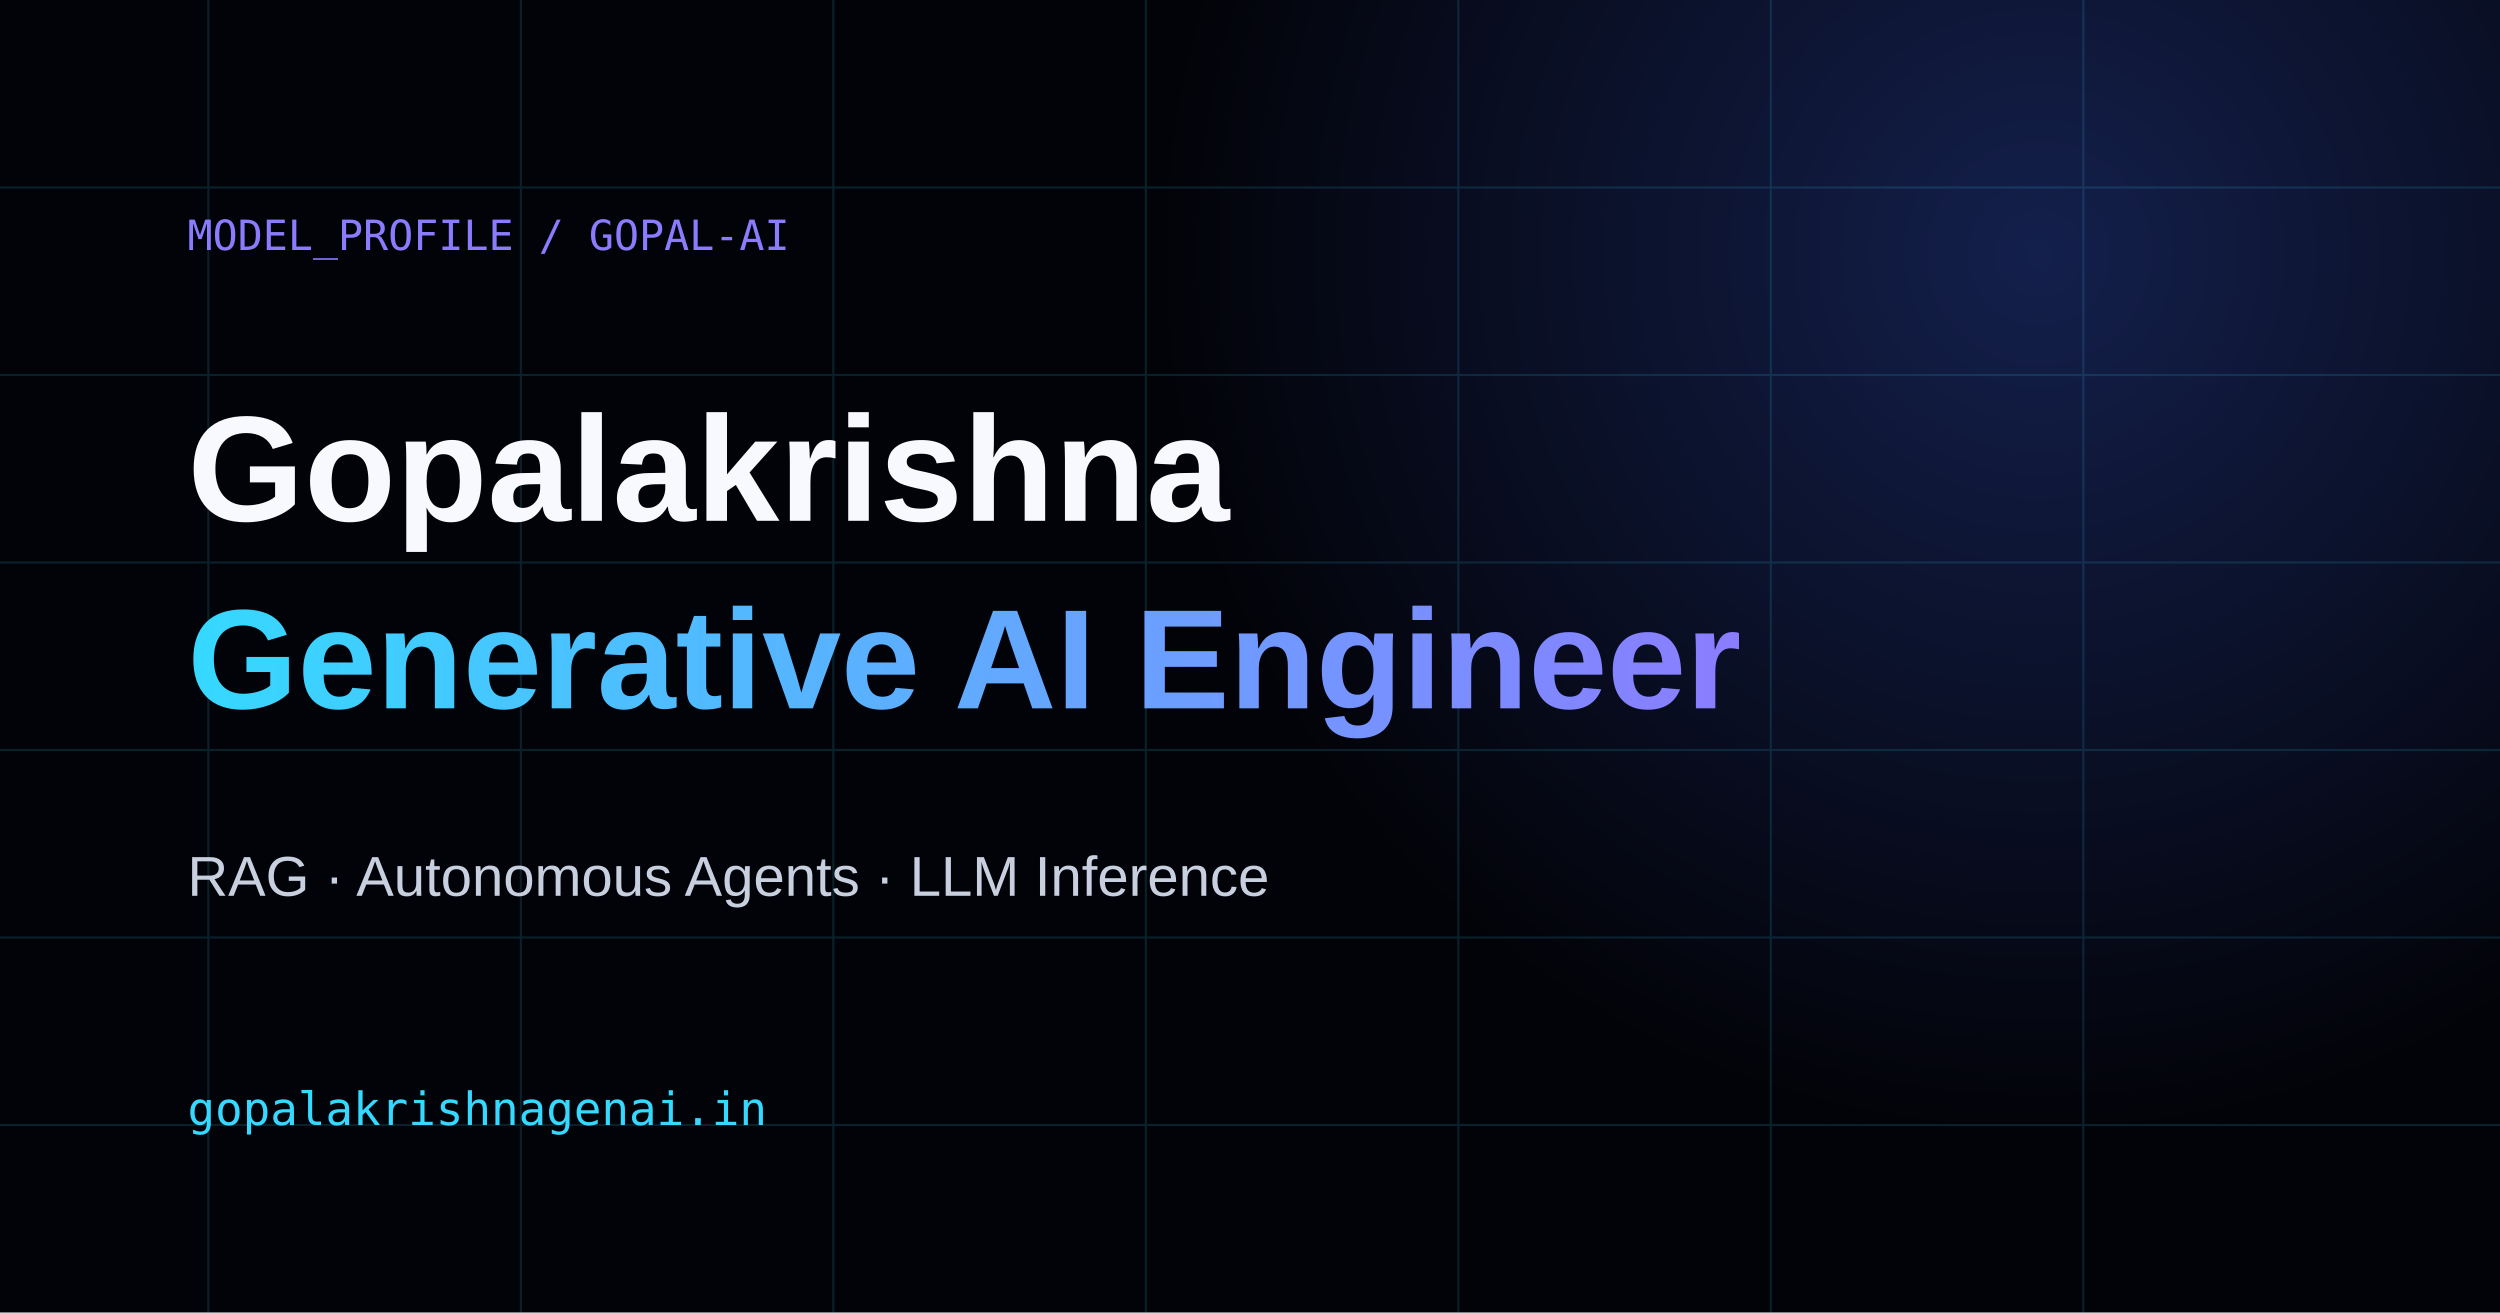
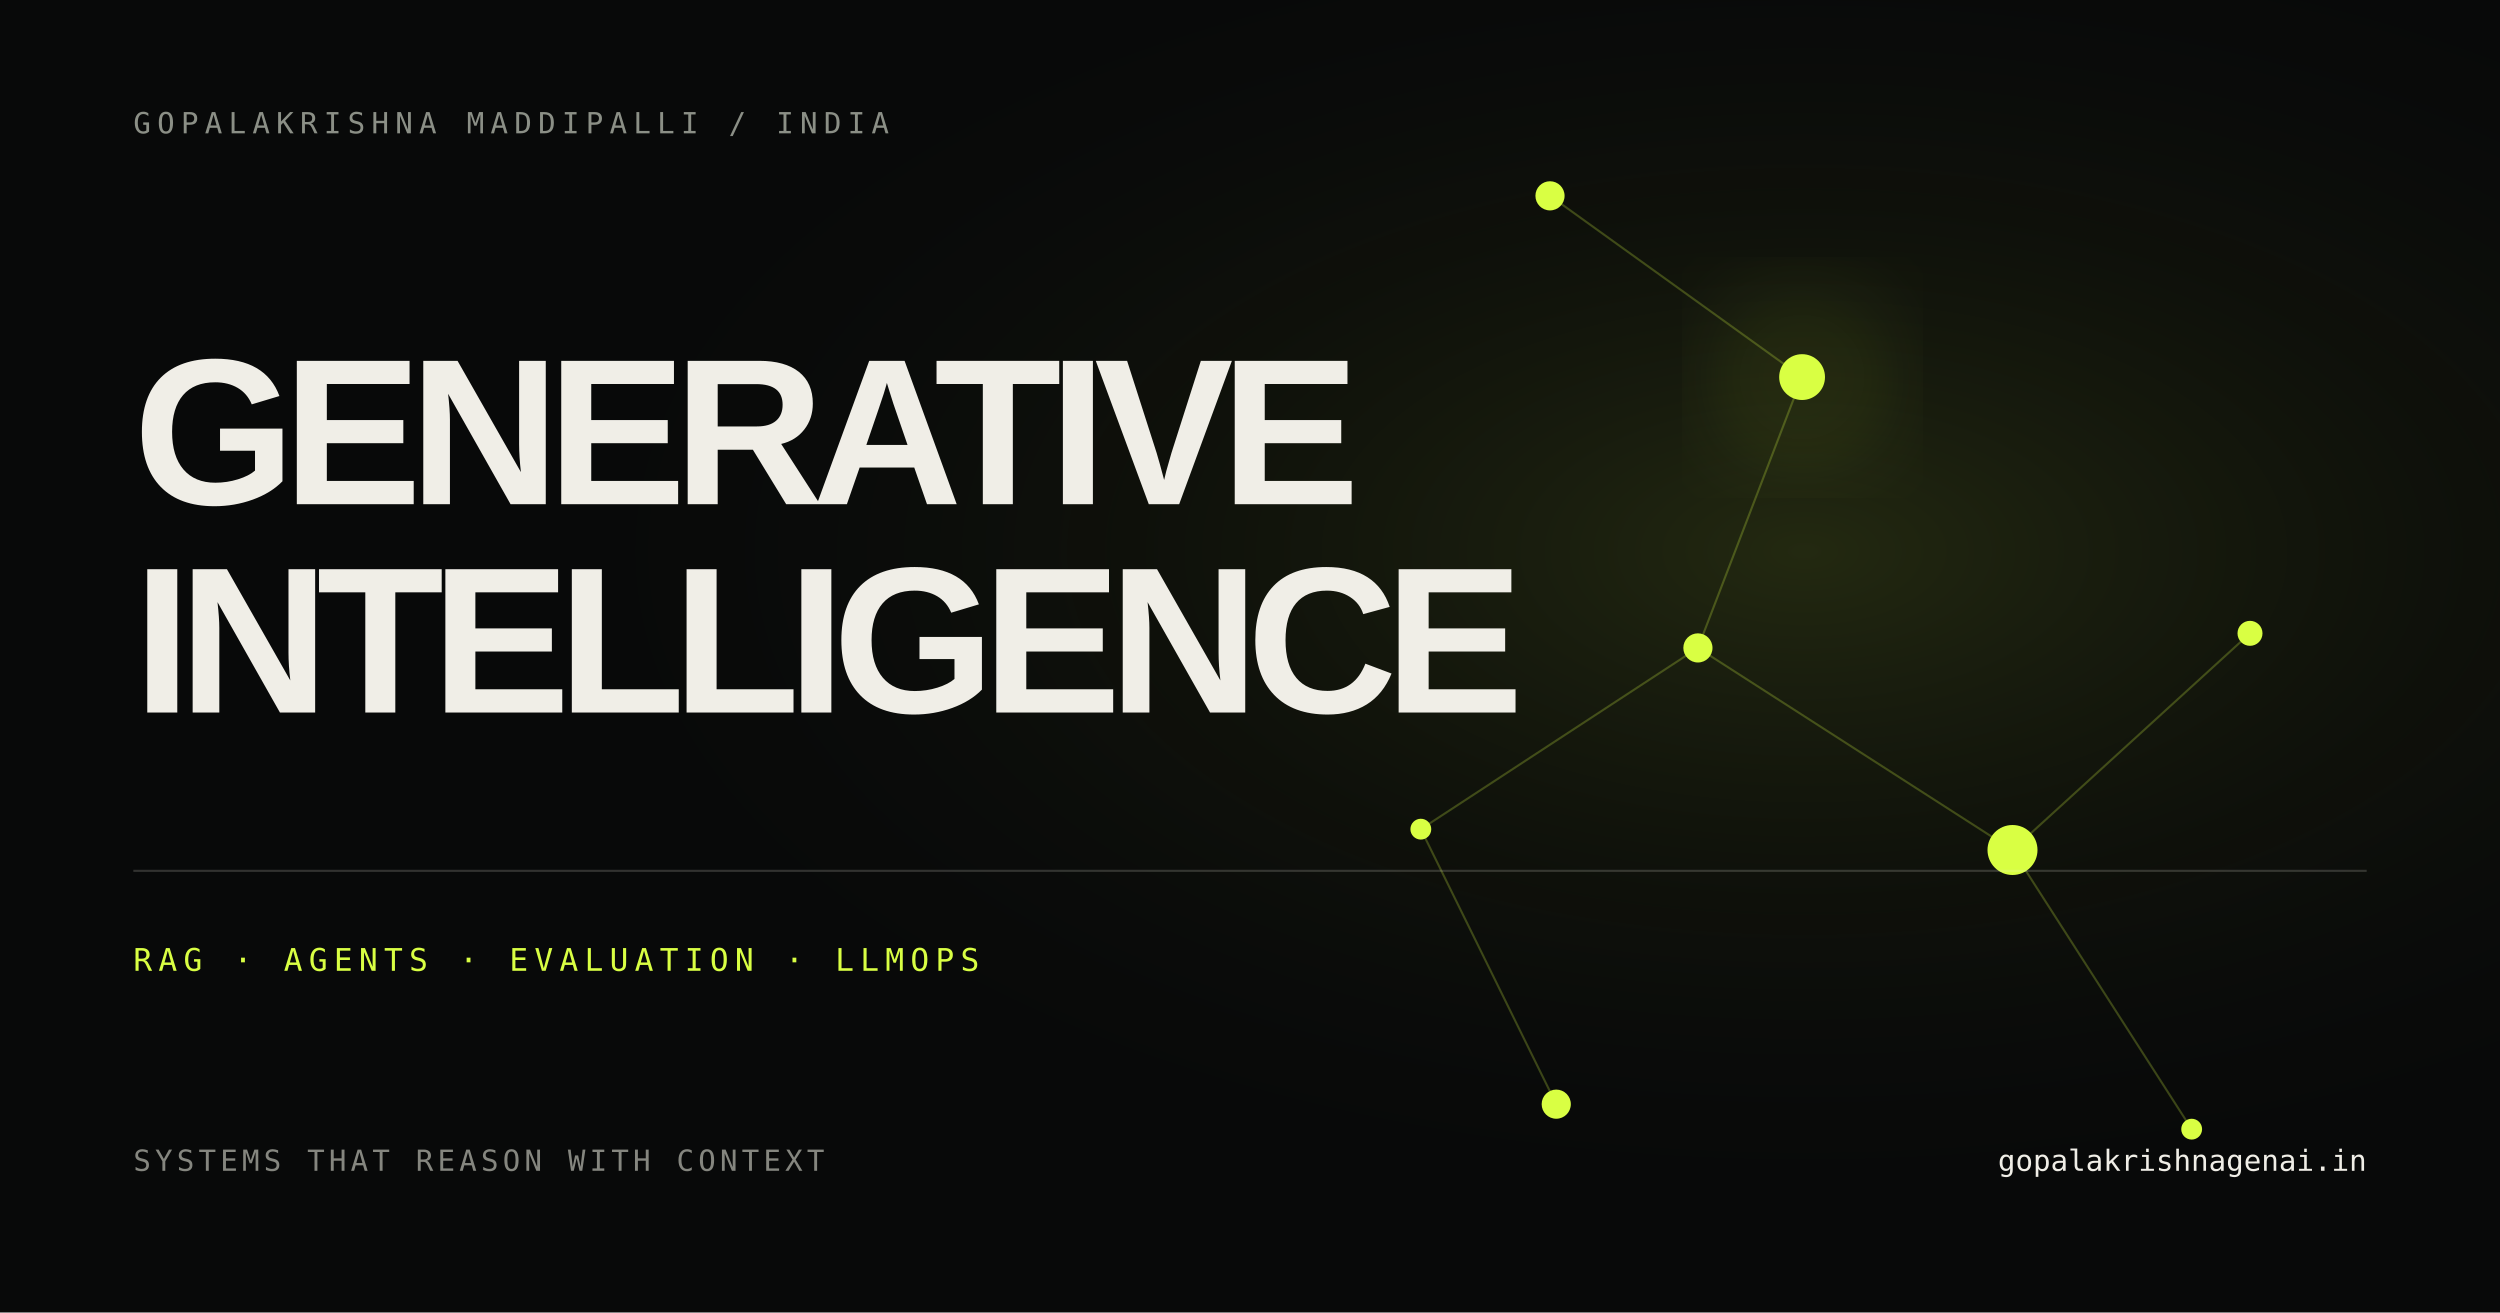
<svg xmlns="http://www.w3.org/2000/svg" width="1200" height="630" viewBox="0 0 1200 630">
  <defs>
-     <radialGradient id="a">
-       <stop stop-color="#243b8a" />
-       <stop offset="1" stop-color="#020308" />
+     <radialGradient id="glow" cx="72%" cy="42%" r="52%">
+       <stop stop-color="#d9ff43" stop-opacity=".13" />
+       <stop offset="1" stop-color="#080909" stop-opacity="0" />
    </radialGradient>
-     <linearGradient id="b">
-       <stop stop-color="#35d9ff" />
-       <stop offset="1" stop-color="#8b7cff" />
-     </linearGradient>
+     <filter id="soft">
+       <feGaussianBlur stdDeviation="18" />
+     </filter>
  </defs>
-   <rect width="1200" height="630" fill="#020308" />
-   <circle cx="980" cy="120" r="430" fill="url(#a)" opacity=".52" />
-   <g stroke="#35d9ff" opacity=".14">
-     <path d="M0 90h1200M0 180h1200M0 270h1200M0 360h1200M0 450h1200M0 540h1200" />
-     <path d="M100 0v630M250 0v630M400 0v630M550 0v630M700 0v630M850 0v630M1000 0v630" />
+   <rect width="1200" height="630" fill="#080909" />
+   <rect width="1200" height="630" fill="url(#glow)" />
+   <g fill="none" stroke="#d9ff43" stroke-opacity=".24">
+     <path d="M744 94 865 181 815 311 966 408 1080 304" />
+     <path d="M815 311 682 398 747 530M966 408 1052 542" />
  </g>
-   <text x="90" y="120" fill="#8b7cff" font-family="monospace" font-size="20">MODEL_PROFILE / GOPAL-AI</text>
-   <text x="90" y="250" fill="#f7f9ff" font-family="Arial,sans-serif" font-size="72" font-weight="700">Gopalakrishna</text>
-   <text x="90" y="340" fill="url(#b)" font-family="Arial,sans-serif" font-size="68" font-weight="700">Generative AI Engineer</text>
-   <text x="90" y="430" fill="#c8d0e0" font-family="Arial,sans-serif" font-size="27">RAG · Autonomous Agents · LLM Inference</text>
-   <text x="90" y="540" fill="#35d9ff" font-family="monospace" font-size="22">gopalakrishnagenai.in</text>
+   <g fill="#d9ff43">
+     <circle cx="744" cy="94" r="7" />
+     <circle cx="865" cy="181" r="11" />
+     <circle cx="815" cy="311" r="7" />
+     <circle cx="966" cy="408" r="12" />
+     <circle cx="1080" cy="304" r="6" />
+     <circle cx="682" cy="398" r="5" />
+     <circle cx="747" cy="530" r="7" />
+     <circle cx="1052" cy="542" r="5" />
+   </g>
+   <circle cx="865" cy="181" r="48" fill="#d9ff43" opacity=".07" filter="url(#soft)" />
+   <text x="64" y="64" fill="#8b8f86" font-family="monospace" font-size="14" letter-spacing="3">GOPALAKRISHNA MADDIPALLI / INDIA</text>
+   <text x="64" y="242" fill="#f0eee7" font-family="Arial,sans-serif" font-size="100" font-weight="600" letter-spacing="-6">GENERATIVE</text>
+   <text x="64" y="342" fill="#f0eee7" font-family="Arial,sans-serif" font-size="100" font-weight="600" letter-spacing="-6">INTELLIGENCE</text>
+   <line x1="64" y1="418" x2="1136" y2="418" stroke="#f0eee7" stroke-opacity=".18" />
+   <text x="64" y="466" fill="#d9ff43" font-family="monospace" font-size="15" letter-spacing="3">RAG · AGENTS · EVALUATION · LLMOPS</text>
+   <text x="64" y="562" fill="#85867f" font-family="monospace" font-size="14" letter-spacing="2">SYSTEMS THAT REASON WITH CONTEXT</text>
+   <text x="1136" y="562" text-anchor="end" fill="#f0eee7" font-family="monospace" font-size="14">gopalakrishnagenai.in</text>
</svg>
